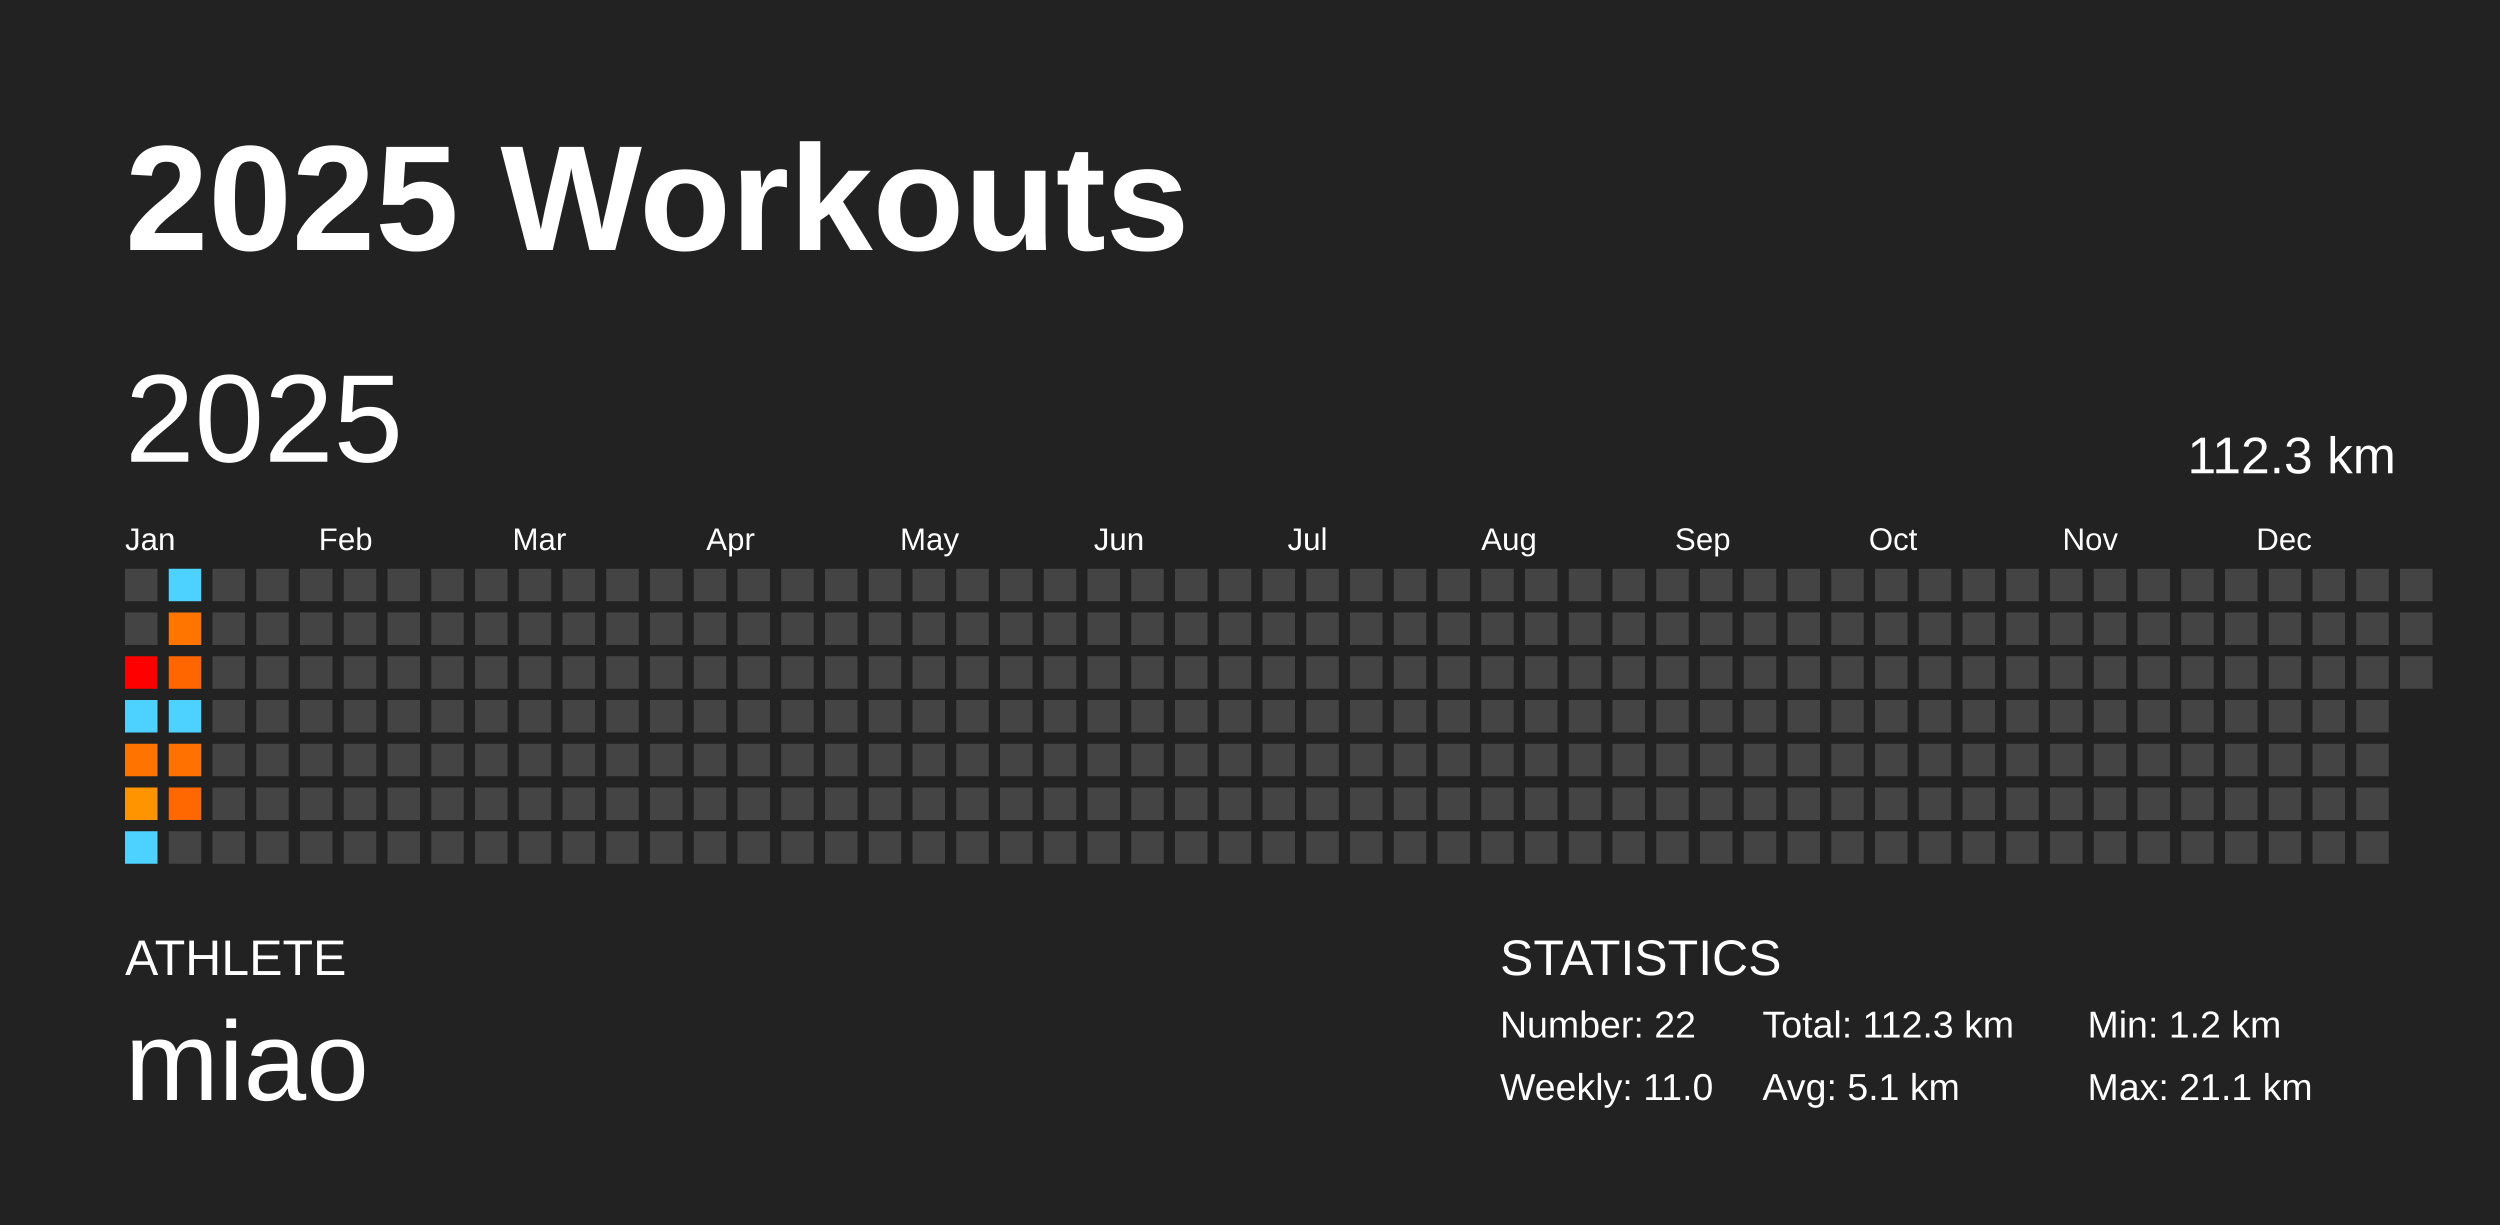
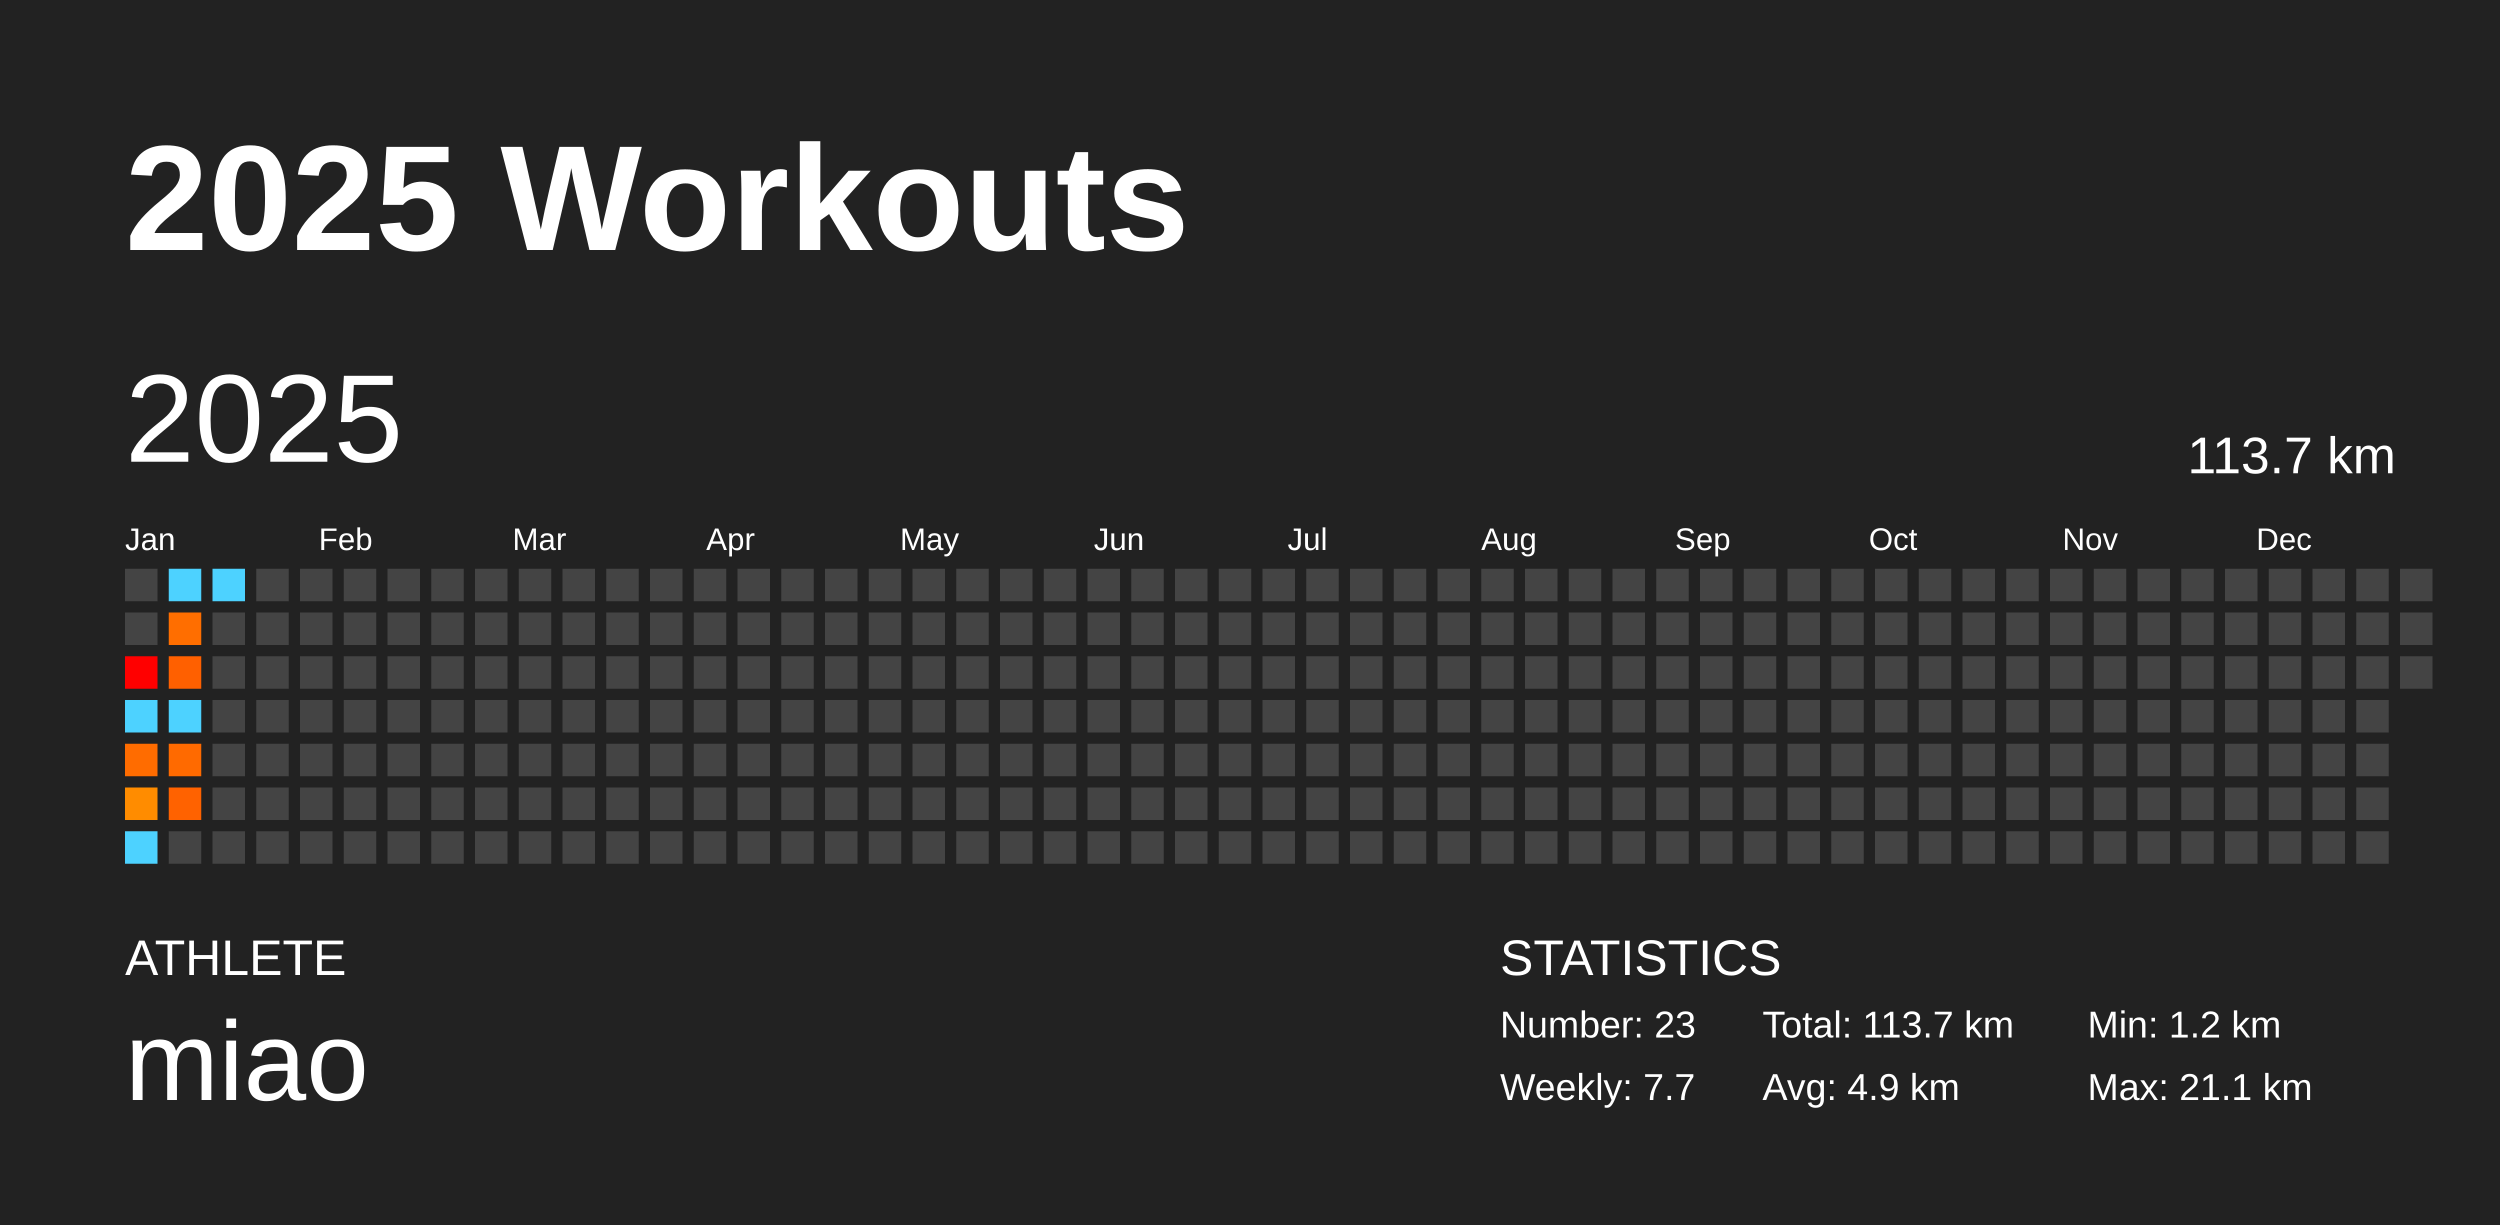
<svg xmlns="http://www.w3.org/2000/svg" baseProfile="full" height="98mm" version="1.1" viewBox="0,0,200,98" width="200mm">
  <defs />
  <rect fill="#222222" height="98" width="200" x="0" y="0" />
  <text fill="#FFFFFF" style="font-size:12px; font-family:Arial; font-weight:bold;" x="10" y="20">2025 Workouts</text>
  <text fill="#FFFFFF" style="font-size:4px; font-family:Arial" x="10" y="78">ATHLETE</text>
  <text fill="#FFFFFF" style="font-size:9px; font-family:Arial" x="10" y="88">miao</text>
  <text fill="#FFFFFF" style="font-size:4px; font-family:Arial" x="120" y="78">STATISTICS</text>
-   <text fill="#FFFFFF" style="font-size:3px; font-family:Arial" x="120" y="83">Number: 22</text>
-   <text fill="#FFFFFF" style="font-size:3px; font-family:Arial" x="120" y="88">Weekly: 11.0</text>
-   <text fill="#FFFFFF" style="font-size:3px; font-family:Arial" x="141" y="83">Total: 112.3 km</text>
-   <text fill="#FFFFFF" style="font-size:3px; font-family:Arial" x="141" y="88">Avg: 5.1 km</text>
+   <text fill="#FFFFFF" style="font-size:3px; font-family:Arial" x="120" y="83">Number: 23</text>
+   <text fill="#FFFFFF" style="font-size:3px; font-family:Arial" x="120" y="88">Weekly: 7.7</text>
+   <text fill="#FFFFFF" style="font-size:3px; font-family:Arial" x="141" y="83">Total: 113.7 km</text>
+   <text fill="#FFFFFF" style="font-size:3px; font-family:Arial" x="141" y="88">Avg: 4.9 km</text>
  <text fill="#FFFFFF" style="font-size:3px; font-family:Arial" x="167" y="83">Min: 1.2 km</text>
  <text fill="#FFFFFF" style="font-size:3px; font-family:Arial" x="167" y="88">Max: 21.1 km</text>
  <text dominant-baseline="hanging" fill="#FFFFFF" style="font-size:10.0px; font-family:Arial;" x="10" y="30">2025</text>
-   <text dominant-baseline="hanging" fill="#FFFFFF" style="font-size:4.125px; font-family:Arial;" x="175" y="35">112.3 km</text>
+   <text dominant-baseline="hanging" fill="#FFFFFF" style="font-size:4.125px; font-family:Arial;" x="175" y="35">113.7 km</text>
  <text fill="#FFFFFF" style="font-size:2.5px; font-family:Arial" x="10.0" y="44">Jan</text>
  <text fill="#FFFFFF" style="font-size:2.5px; font-family:Arial" x="25.5" y="44">Feb</text>
  <text fill="#FFFFFF" style="font-size:2.5px; font-family:Arial" x="41.0" y="44">Mar</text>
  <text fill="#FFFFFF" style="font-size:2.5px; font-family:Arial" x="56.5" y="44">Apr</text>
  <text fill="#FFFFFF" style="font-size:2.5px; font-family:Arial" x="72.0" y="44">May</text>
  <text fill="#FFFFFF" style="font-size:2.5px; font-family:Arial" x="87.5" y="44">Jun</text>
  <text fill="#FFFFFF" style="font-size:2.5px; font-family:Arial" x="103.0" y="44">Jul</text>
  <text fill="#FFFFFF" style="font-size:2.5px; font-family:Arial" x="118.5" y="44">Aug</text>
  <text fill="#FFFFFF" style="font-size:2.5px; font-family:Arial" x="134.0" y="44">Sep</text>
  <text fill="#FFFFFF" style="font-size:2.5px; font-family:Arial" x="149.5" y="44">Oct</text>
  <text fill="#FFFFFF" style="font-size:2.5px; font-family:Arial" x="165.0" y="44">Nov</text>
  <text fill="#FFFFFF" style="font-size:2.5px; font-family:Arial" x="180.5" y="44">Dec</text>
  <rect fill="#444444" height="2.6" width="2.6" x="10.0" y="45.5" />
  <rect fill="#444444" height="2.6" width="2.6" x="10.0" y="49.0" />
  <rect fill="red" height="2.6" width="2.6" x="10.0" y="52.5" />
  <rect fill="#4dd2ff" height="2.6" width="2.6" x="10.0" y="56.0" />
-   <rect fill="#ff7300" height="2.6" width="2.6" x="10.0" y="59.5" />
-   <rect fill="#ff9400" height="2.6" width="2.6" x="10.0" y="63.0" />
+   <rect fill="#ff6c00" height="2.6" width="2.6" x="10.0" y="59.5" />
+   <rect fill="#ff8c00" height="2.6" width="2.6" x="10.0" y="63.0" />
  <rect fill="#4dd2ff" height="2.6" width="2.6" x="10.0" y="66.5" />
  <rect fill="#4dd2ff" height="2.6" width="2.6" x="13.5" y="45.5" />
-   <rect fill="#ff7500" height="2.6" width="2.6" x="13.5" y="49.0" />
-   <rect fill="#ff6600" height="2.6" width="2.6" x="13.5" y="52.5" />
+   <rect fill="#ff6e00" height="2.6" width="2.6" x="13.5" y="49.0" />
+   <rect fill="#ff6000" height="2.6" width="2.6" x="13.5" y="52.5" />
  <rect fill="#4dd2ff" height="2.6" width="2.6" x="13.5" y="56.0" />
-   <rect fill="#ff7100" height="2.6" width="2.6" x="13.5" y="59.5" />
-   <rect fill="#ff6800" height="2.6" width="2.6" x="13.5" y="63.0" />
+   <rect fill="#ff6a00" height="2.6" width="2.6" x="13.5" y="59.5" />
+   <rect fill="#ff6200" height="2.6" width="2.6" x="13.5" y="63.0" />
  <rect fill="#444444" height="2.6" width="2.6" x="13.5" y="66.5" />
-   <rect fill="#444444" height="2.6" width="2.6" x="17.0" y="45.5" />
+   <rect fill="#4dd2ff" height="2.6" width="2.6" x="17.0" y="45.5" />
  <rect fill="#444444" height="2.6" width="2.6" x="17.0" y="49.0" />
  <rect fill="#444444" height="2.6" width="2.6" x="17.0" y="52.5" />
  <rect fill="#444444" height="2.6" width="2.6" x="17.0" y="56.0" />
  <rect fill="#444444" height="2.6" width="2.6" x="17.0" y="59.5" />
  <rect fill="#444444" height="2.6" width="2.6" x="17.0" y="63.0" />
  <rect fill="#444444" height="2.6" width="2.6" x="17.0" y="66.5" />
  <rect fill="#444444" height="2.6" width="2.6" x="20.5" y="45.5" />
  <rect fill="#444444" height="2.6" width="2.6" x="20.5" y="49.0" />
  <rect fill="#444444" height="2.6" width="2.6" x="20.5" y="52.5" />
  <rect fill="#444444" height="2.6" width="2.6" x="20.5" y="56.0" />
  <rect fill="#444444" height="2.6" width="2.6" x="20.5" y="59.5" />
  <rect fill="#444444" height="2.6" width="2.6" x="20.5" y="63.0" />
  <rect fill="#444444" height="2.6" width="2.6" x="20.5" y="66.5" />
  <rect fill="#444444" height="2.6" width="2.6" x="24.0" y="45.5" />
  <rect fill="#444444" height="2.6" width="2.6" x="24.0" y="49.0" />
  <rect fill="#444444" height="2.6" width="2.6" x="24.0" y="52.5" />
  <rect fill="#444444" height="2.6" width="2.6" x="24.0" y="56.0" />
  <rect fill="#444444" height="2.6" width="2.6" x="24.0" y="59.5" />
  <rect fill="#444444" height="2.6" width="2.6" x="24.0" y="63.0" />
  <rect fill="#444444" height="2.6" width="2.6" x="24.0" y="66.5" />
  <rect fill="#444444" height="2.6" width="2.6" x="27.5" y="45.5" />
  <rect fill="#444444" height="2.6" width="2.6" x="27.5" y="49.0" />
  <rect fill="#444444" height="2.6" width="2.6" x="27.5" y="52.5" />
  <rect fill="#444444" height="2.6" width="2.6" x="27.5" y="56.0" />
  <rect fill="#444444" height="2.6" width="2.6" x="27.5" y="59.5" />
  <rect fill="#444444" height="2.6" width="2.6" x="27.5" y="63.0" />
  <rect fill="#444444" height="2.6" width="2.6" x="27.5" y="66.5" />
  <rect fill="#444444" height="2.6" width="2.6" x="31.0" y="45.5" />
  <rect fill="#444444" height="2.6" width="2.6" x="31.0" y="49.0" />
  <rect fill="#444444" height="2.6" width="2.6" x="31.0" y="52.5" />
  <rect fill="#444444" height="2.6" width="2.6" x="31.0" y="56.0" />
  <rect fill="#444444" height="2.6" width="2.6" x="31.0" y="59.5" />
  <rect fill="#444444" height="2.6" width="2.6" x="31.0" y="63.0" />
  <rect fill="#444444" height="2.6" width="2.6" x="31.0" y="66.5" />
  <rect fill="#444444" height="2.6" width="2.6" x="34.5" y="45.5" />
  <rect fill="#444444" height="2.6" width="2.6" x="34.5" y="49.0" />
  <rect fill="#444444" height="2.6" width="2.6" x="34.5" y="52.5" />
  <rect fill="#444444" height="2.6" width="2.6" x="34.5" y="56.0" />
  <rect fill="#444444" height="2.6" width="2.6" x="34.5" y="59.5" />
  <rect fill="#444444" height="2.6" width="2.6" x="34.5" y="63.0" />
  <rect fill="#444444" height="2.6" width="2.6" x="34.5" y="66.5" />
  <rect fill="#444444" height="2.6" width="2.6" x="38.0" y="45.5" />
  <rect fill="#444444" height="2.6" width="2.6" x="38.0" y="49.0" />
  <rect fill="#444444" height="2.6" width="2.6" x="38.0" y="52.5" />
  <rect fill="#444444" height="2.6" width="2.6" x="38.0" y="56.0" />
  <rect fill="#444444" height="2.6" width="2.6" x="38.0" y="59.5" />
  <rect fill="#444444" height="2.6" width="2.6" x="38.0" y="63.0" />
  <rect fill="#444444" height="2.6" width="2.6" x="38.0" y="66.5" />
  <rect fill="#444444" height="2.6" width="2.6" x="41.5" y="45.5" />
  <rect fill="#444444" height="2.6" width="2.6" x="41.5" y="49.0" />
  <rect fill="#444444" height="2.6" width="2.6" x="41.5" y="52.5" />
  <rect fill="#444444" height="2.6" width="2.6" x="41.5" y="56.0" />
  <rect fill="#444444" height="2.6" width="2.6" x="41.5" y="59.5" />
  <rect fill="#444444" height="2.6" width="2.6" x="41.5" y="63.0" />
  <rect fill="#444444" height="2.6" width="2.6" x="41.5" y="66.5" />
  <rect fill="#444444" height="2.6" width="2.6" x="45.0" y="45.5" />
  <rect fill="#444444" height="2.6" width="2.6" x="45.0" y="49.0" />
  <rect fill="#444444" height="2.6" width="2.6" x="45.0" y="52.5" />
  <rect fill="#444444" height="2.6" width="2.6" x="45.0" y="56.0" />
  <rect fill="#444444" height="2.6" width="2.6" x="45.0" y="59.5" />
  <rect fill="#444444" height="2.6" width="2.6" x="45.0" y="63.0" />
  <rect fill="#444444" height="2.6" width="2.6" x="45.0" y="66.5" />
  <rect fill="#444444" height="2.6" width="2.6" x="48.5" y="45.5" />
  <rect fill="#444444" height="2.6" width="2.6" x="48.5" y="49.0" />
  <rect fill="#444444" height="2.6" width="2.6" x="48.5" y="52.5" />
  <rect fill="#444444" height="2.6" width="2.6" x="48.5" y="56.0" />
  <rect fill="#444444" height="2.6" width="2.6" x="48.5" y="59.5" />
  <rect fill="#444444" height="2.6" width="2.6" x="48.5" y="63.0" />
  <rect fill="#444444" height="2.6" width="2.6" x="48.5" y="66.5" />
  <rect fill="#444444" height="2.6" width="2.6" x="52.0" y="45.5" />
  <rect fill="#444444" height="2.6" width="2.6" x="52.0" y="49.0" />
  <rect fill="#444444" height="2.6" width="2.6" x="52.0" y="52.5" />
  <rect fill="#444444" height="2.6" width="2.6" x="52.0" y="56.0" />
  <rect fill="#444444" height="2.6" width="2.6" x="52.0" y="59.5" />
  <rect fill="#444444" height="2.6" width="2.6" x="52.0" y="63.0" />
  <rect fill="#444444" height="2.6" width="2.6" x="52.0" y="66.5" />
  <rect fill="#444444" height="2.6" width="2.6" x="55.5" y="45.5" />
  <rect fill="#444444" height="2.6" width="2.6" x="55.5" y="49.0" />
  <rect fill="#444444" height="2.6" width="2.6" x="55.5" y="52.5" />
  <rect fill="#444444" height="2.6" width="2.6" x="55.5" y="56.0" />
  <rect fill="#444444" height="2.6" width="2.6" x="55.5" y="59.5" />
  <rect fill="#444444" height="2.6" width="2.6" x="55.5" y="63.0" />
  <rect fill="#444444" height="2.6" width="2.6" x="55.5" y="66.5" />
  <rect fill="#444444" height="2.6" width="2.6" x="59.0" y="45.5" />
  <rect fill="#444444" height="2.6" width="2.6" x="59.0" y="49.0" />
  <rect fill="#444444" height="2.6" width="2.6" x="59.0" y="52.5" />
  <rect fill="#444444" height="2.6" width="2.6" x="59.0" y="56.0" />
  <rect fill="#444444" height="2.6" width="2.6" x="59.0" y="59.5" />
  <rect fill="#444444" height="2.6" width="2.6" x="59.0" y="63.0" />
  <rect fill="#444444" height="2.6" width="2.6" x="59.0" y="66.5" />
  <rect fill="#444444" height="2.6" width="2.6" x="62.5" y="45.5" />
  <rect fill="#444444" height="2.6" width="2.6" x="62.5" y="49.0" />
  <rect fill="#444444" height="2.6" width="2.6" x="62.5" y="52.5" />
  <rect fill="#444444" height="2.6" width="2.6" x="62.5" y="56.0" />
  <rect fill="#444444" height="2.6" width="2.6" x="62.5" y="59.5" />
  <rect fill="#444444" height="2.6" width="2.6" x="62.5" y="63.0" />
  <rect fill="#444444" height="2.6" width="2.6" x="62.5" y="66.5" />
  <rect fill="#444444" height="2.6" width="2.6" x="66.0" y="45.5" />
  <rect fill="#444444" height="2.6" width="2.6" x="66.0" y="49.0" />
  <rect fill="#444444" height="2.6" width="2.6" x="66.0" y="52.5" />
  <rect fill="#444444" height="2.6" width="2.6" x="66.0" y="56.0" />
  <rect fill="#444444" height="2.6" width="2.6" x="66.0" y="59.5" />
  <rect fill="#444444" height="2.6" width="2.6" x="66.0" y="63.0" />
  <rect fill="#444444" height="2.6" width="2.6" x="66.0" y="66.5" />
  <rect fill="#444444" height="2.6" width="2.6" x="69.5" y="45.5" />
  <rect fill="#444444" height="2.6" width="2.6" x="69.5" y="49.0" />
  <rect fill="#444444" height="2.6" width="2.6" x="69.5" y="52.5" />
  <rect fill="#444444" height="2.6" width="2.6" x="69.5" y="56.0" />
  <rect fill="#444444" height="2.6" width="2.6" x="69.5" y="59.5" />
  <rect fill="#444444" height="2.6" width="2.6" x="69.5" y="63.0" />
  <rect fill="#444444" height="2.6" width="2.6" x="69.5" y="66.5" />
  <rect fill="#444444" height="2.6" width="2.6" x="73.0" y="45.5" />
  <rect fill="#444444" height="2.6" width="2.6" x="73.0" y="49.0" />
  <rect fill="#444444" height="2.6" width="2.6" x="73.0" y="52.5" />
  <rect fill="#444444" height="2.6" width="2.6" x="73.0" y="56.0" />
  <rect fill="#444444" height="2.6" width="2.6" x="73.0" y="59.5" />
  <rect fill="#444444" height="2.6" width="2.6" x="73.0" y="63.0" />
  <rect fill="#444444" height="2.6" width="2.6" x="73.0" y="66.5" />
  <rect fill="#444444" height="2.6" width="2.6" x="76.5" y="45.5" />
  <rect fill="#444444" height="2.6" width="2.6" x="76.5" y="49.0" />
  <rect fill="#444444" height="2.6" width="2.6" x="76.5" y="52.5" />
  <rect fill="#444444" height="2.6" width="2.6" x="76.5" y="56.0" />
  <rect fill="#444444" height="2.6" width="2.6" x="76.5" y="59.5" />
  <rect fill="#444444" height="2.6" width="2.6" x="76.5" y="63.0" />
  <rect fill="#444444" height="2.6" width="2.6" x="76.5" y="66.5" />
  <rect fill="#444444" height="2.6" width="2.6" x="80.0" y="45.5" />
  <rect fill="#444444" height="2.6" width="2.6" x="80.0" y="49.0" />
  <rect fill="#444444" height="2.6" width="2.6" x="80.0" y="52.5" />
  <rect fill="#444444" height="2.6" width="2.6" x="80.0" y="56.0" />
  <rect fill="#444444" height="2.6" width="2.6" x="80.0" y="59.5" />
  <rect fill="#444444" height="2.6" width="2.6" x="80.0" y="63.0" />
  <rect fill="#444444" height="2.6" width="2.6" x="80.0" y="66.5" />
  <rect fill="#444444" height="2.6" width="2.6" x="83.5" y="45.5" />
  <rect fill="#444444" height="2.6" width="2.6" x="83.5" y="49.0" />
  <rect fill="#444444" height="2.6" width="2.6" x="83.5" y="52.5" />
  <rect fill="#444444" height="2.6" width="2.6" x="83.5" y="56.0" />
  <rect fill="#444444" height="2.6" width="2.6" x="83.5" y="59.5" />
  <rect fill="#444444" height="2.6" width="2.6" x="83.5" y="63.0" />
  <rect fill="#444444" height="2.6" width="2.6" x="83.5" y="66.5" />
  <rect fill="#444444" height="2.6" width="2.6" x="87.0" y="45.5" />
  <rect fill="#444444" height="2.6" width="2.6" x="87.0" y="49.0" />
  <rect fill="#444444" height="2.6" width="2.6" x="87.0" y="52.5" />
  <rect fill="#444444" height="2.6" width="2.6" x="87.0" y="56.0" />
  <rect fill="#444444" height="2.6" width="2.6" x="87.0" y="59.5" />
  <rect fill="#444444" height="2.6" width="2.6" x="87.0" y="63.0" />
  <rect fill="#444444" height="2.6" width="2.6" x="87.0" y="66.5" />
  <rect fill="#444444" height="2.6" width="2.6" x="90.5" y="45.5" />
  <rect fill="#444444" height="2.6" width="2.6" x="90.5" y="49.0" />
  <rect fill="#444444" height="2.6" width="2.6" x="90.5" y="52.5" />
  <rect fill="#444444" height="2.6" width="2.6" x="90.5" y="56.0" />
  <rect fill="#444444" height="2.6" width="2.6" x="90.5" y="59.5" />
  <rect fill="#444444" height="2.6" width="2.6" x="90.5" y="63.0" />
  <rect fill="#444444" height="2.6" width="2.6" x="90.5" y="66.5" />
  <rect fill="#444444" height="2.6" width="2.6" x="94.0" y="45.5" />
  <rect fill="#444444" height="2.6" width="2.6" x="94.0" y="49.0" />
  <rect fill="#444444" height="2.6" width="2.6" x="94.0" y="52.5" />
  <rect fill="#444444" height="2.6" width="2.6" x="94.0" y="56.0" />
  <rect fill="#444444" height="2.6" width="2.6" x="94.0" y="59.5" />
  <rect fill="#444444" height="2.6" width="2.6" x="94.0" y="63.0" />
  <rect fill="#444444" height="2.6" width="2.6" x="94.0" y="66.5" />
  <rect fill="#444444" height="2.6" width="2.6" x="97.5" y="45.5" />
  <rect fill="#444444" height="2.6" width="2.6" x="97.5" y="49.0" />
  <rect fill="#444444" height="2.6" width="2.6" x="97.5" y="52.5" />
  <rect fill="#444444" height="2.6" width="2.6" x="97.5" y="56.0" />
  <rect fill="#444444" height="2.6" width="2.6" x="97.5" y="59.5" />
  <rect fill="#444444" height="2.6" width="2.6" x="97.5" y="63.0" />
  <rect fill="#444444" height="2.6" width="2.6" x="97.5" y="66.5" />
  <rect fill="#444444" height="2.6" width="2.6" x="101.0" y="45.5" />
  <rect fill="#444444" height="2.6" width="2.6" x="101.0" y="49.0" />
  <rect fill="#444444" height="2.6" width="2.6" x="101.0" y="52.5" />
  <rect fill="#444444" height="2.6" width="2.6" x="101.0" y="56.0" />
  <rect fill="#444444" height="2.6" width="2.6" x="101.0" y="59.5" />
  <rect fill="#444444" height="2.6" width="2.6" x="101.0" y="63.0" />
  <rect fill="#444444" height="2.6" width="2.6" x="101.0" y="66.5" />
  <rect fill="#444444" height="2.6" width="2.6" x="104.5" y="45.5" />
  <rect fill="#444444" height="2.6" width="2.6" x="104.5" y="49.0" />
  <rect fill="#444444" height="2.6" width="2.6" x="104.5" y="52.5" />
  <rect fill="#444444" height="2.6" width="2.6" x="104.5" y="56.0" />
  <rect fill="#444444" height="2.6" width="2.6" x="104.5" y="59.5" />
  <rect fill="#444444" height="2.6" width="2.6" x="104.5" y="63.0" />
  <rect fill="#444444" height="2.6" width="2.6" x="104.5" y="66.5" />
  <rect fill="#444444" height="2.6" width="2.6" x="108.0" y="45.5" />
  <rect fill="#444444" height="2.6" width="2.6" x="108.0" y="49.0" />
  <rect fill="#444444" height="2.6" width="2.6" x="108.0" y="52.5" />
  <rect fill="#444444" height="2.6" width="2.6" x="108.0" y="56.0" />
  <rect fill="#444444" height="2.6" width="2.6" x="108.0" y="59.5" />
  <rect fill="#444444" height="2.6" width="2.6" x="108.0" y="63.0" />
  <rect fill="#444444" height="2.6" width="2.6" x="108.0" y="66.5" />
  <rect fill="#444444" height="2.6" width="2.6" x="111.5" y="45.5" />
  <rect fill="#444444" height="2.6" width="2.6" x="111.5" y="49.0" />
  <rect fill="#444444" height="2.6" width="2.6" x="111.5" y="52.5" />
  <rect fill="#444444" height="2.6" width="2.6" x="111.5" y="56.0" />
  <rect fill="#444444" height="2.6" width="2.6" x="111.5" y="59.5" />
  <rect fill="#444444" height="2.6" width="2.6" x="111.5" y="63.0" />
  <rect fill="#444444" height="2.6" width="2.6" x="111.5" y="66.5" />
  <rect fill="#444444" height="2.6" width="2.6" x="115.0" y="45.5" />
  <rect fill="#444444" height="2.6" width="2.6" x="115.0" y="49.0" />
  <rect fill="#444444" height="2.6" width="2.6" x="115.0" y="52.5" />
  <rect fill="#444444" height="2.6" width="2.6" x="115.0" y="56.0" />
  <rect fill="#444444" height="2.6" width="2.6" x="115.0" y="59.5" />
  <rect fill="#444444" height="2.6" width="2.6" x="115.0" y="63.0" />
  <rect fill="#444444" height="2.6" width="2.6" x="115.0" y="66.5" />
  <rect fill="#444444" height="2.6" width="2.6" x="118.5" y="45.5" />
  <rect fill="#444444" height="2.6" width="2.6" x="118.5" y="49.0" />
  <rect fill="#444444" height="2.6" width="2.6" x="118.5" y="52.5" />
  <rect fill="#444444" height="2.6" width="2.6" x="118.5" y="56.0" />
  <rect fill="#444444" height="2.6" width="2.6" x="118.5" y="59.5" />
  <rect fill="#444444" height="2.6" width="2.6" x="118.5" y="63.0" />
  <rect fill="#444444" height="2.6" width="2.6" x="118.5" y="66.5" />
  <rect fill="#444444" height="2.6" width="2.6" x="122.0" y="45.5" />
  <rect fill="#444444" height="2.6" width="2.6" x="122.0" y="49.0" />
  <rect fill="#444444" height="2.6" width="2.6" x="122.0" y="52.5" />
  <rect fill="#444444" height="2.6" width="2.6" x="122.0" y="56.0" />
  <rect fill="#444444" height="2.6" width="2.6" x="122.0" y="59.5" />
  <rect fill="#444444" height="2.6" width="2.6" x="122.0" y="63.0" />
  <rect fill="#444444" height="2.6" width="2.6" x="122.0" y="66.5" />
  <rect fill="#444444" height="2.6" width="2.6" x="125.5" y="45.5" />
  <rect fill="#444444" height="2.6" width="2.6" x="125.5" y="49.0" />
  <rect fill="#444444" height="2.6" width="2.6" x="125.5" y="52.5" />
  <rect fill="#444444" height="2.6" width="2.6" x="125.5" y="56.0" />
  <rect fill="#444444" height="2.6" width="2.6" x="125.5" y="59.5" />
  <rect fill="#444444" height="2.6" width="2.6" x="125.5" y="63.0" />
  <rect fill="#444444" height="2.6" width="2.6" x="125.5" y="66.5" />
  <rect fill="#444444" height="2.6" width="2.6" x="129.0" y="45.5" />
  <rect fill="#444444" height="2.6" width="2.6" x="129.0" y="49.0" />
  <rect fill="#444444" height="2.6" width="2.6" x="129.0" y="52.5" />
  <rect fill="#444444" height="2.6" width="2.6" x="129.0" y="56.0" />
  <rect fill="#444444" height="2.6" width="2.6" x="129.0" y="59.5" />
  <rect fill="#444444" height="2.6" width="2.6" x="129.0" y="63.0" />
  <rect fill="#444444" height="2.6" width="2.6" x="129.0" y="66.5" />
  <rect fill="#444444" height="2.6" width="2.6" x="132.5" y="45.5" />
  <rect fill="#444444" height="2.6" width="2.6" x="132.5" y="49.0" />
  <rect fill="#444444" height="2.6" width="2.6" x="132.5" y="52.5" />
  <rect fill="#444444" height="2.6" width="2.6" x="132.5" y="56.0" />
  <rect fill="#444444" height="2.6" width="2.6" x="132.5" y="59.5" />
  <rect fill="#444444" height="2.6" width="2.6" x="132.5" y="63.0" />
  <rect fill="#444444" height="2.6" width="2.6" x="132.5" y="66.5" />
  <rect fill="#444444" height="2.6" width="2.6" x="136.0" y="45.5" />
  <rect fill="#444444" height="2.6" width="2.6" x="136.0" y="49.0" />
  <rect fill="#444444" height="2.6" width="2.6" x="136.0" y="52.5" />
  <rect fill="#444444" height="2.6" width="2.6" x="136.0" y="56.0" />
  <rect fill="#444444" height="2.6" width="2.6" x="136.0" y="59.5" />
  <rect fill="#444444" height="2.6" width="2.6" x="136.0" y="63.0" />
  <rect fill="#444444" height="2.6" width="2.6" x="136.0" y="66.5" />
  <rect fill="#444444" height="2.6" width="2.6" x="139.5" y="45.5" />
  <rect fill="#444444" height="2.6" width="2.6" x="139.5" y="49.0" />
  <rect fill="#444444" height="2.6" width="2.6" x="139.5" y="52.5" />
  <rect fill="#444444" height="2.6" width="2.6" x="139.5" y="56.0" />
  <rect fill="#444444" height="2.6" width="2.6" x="139.5" y="59.5" />
  <rect fill="#444444" height="2.6" width="2.6" x="139.5" y="63.0" />
  <rect fill="#444444" height="2.6" width="2.6" x="139.5" y="66.5" />
  <rect fill="#444444" height="2.6" width="2.6" x="143.0" y="45.5" />
  <rect fill="#444444" height="2.6" width="2.6" x="143.0" y="49.0" />
  <rect fill="#444444" height="2.6" width="2.6" x="143.0" y="52.5" />
  <rect fill="#444444" height="2.6" width="2.6" x="143.0" y="56.0" />
  <rect fill="#444444" height="2.6" width="2.6" x="143.0" y="59.5" />
  <rect fill="#444444" height="2.6" width="2.6" x="143.0" y="63.0" />
  <rect fill="#444444" height="2.6" width="2.6" x="143.0" y="66.5" />
  <rect fill="#444444" height="2.6" width="2.6" x="146.5" y="45.5" />
  <rect fill="#444444" height="2.6" width="2.6" x="146.5" y="49.0" />
  <rect fill="#444444" height="2.6" width="2.6" x="146.5" y="52.5" />
  <rect fill="#444444" height="2.6" width="2.6" x="146.5" y="56.0" />
  <rect fill="#444444" height="2.6" width="2.6" x="146.5" y="59.5" />
  <rect fill="#444444" height="2.6" width="2.6" x="146.5" y="63.0" />
  <rect fill="#444444" height="2.6" width="2.6" x="146.5" y="66.5" />
  <rect fill="#444444" height="2.6" width="2.6" x="150.0" y="45.5" />
  <rect fill="#444444" height="2.6" width="2.6" x="150.0" y="49.0" />
  <rect fill="#444444" height="2.6" width="2.6" x="150.0" y="52.5" />
  <rect fill="#444444" height="2.6" width="2.6" x="150.0" y="56.0" />
  <rect fill="#444444" height="2.6" width="2.6" x="150.0" y="59.5" />
  <rect fill="#444444" height="2.6" width="2.6" x="150.0" y="63.0" />
  <rect fill="#444444" height="2.6" width="2.6" x="150.0" y="66.5" />
  <rect fill="#444444" height="2.6" width="2.6" x="153.5" y="45.5" />
  <rect fill="#444444" height="2.6" width="2.6" x="153.5" y="49.0" />
  <rect fill="#444444" height="2.6" width="2.6" x="153.5" y="52.5" />
  <rect fill="#444444" height="2.6" width="2.6" x="153.5" y="56.0" />
  <rect fill="#444444" height="2.6" width="2.6" x="153.5" y="59.5" />
  <rect fill="#444444" height="2.6" width="2.6" x="153.5" y="63.0" />
  <rect fill="#444444" height="2.6" width="2.6" x="153.5" y="66.5" />
  <rect fill="#444444" height="2.6" width="2.6" x="157.0" y="45.5" />
  <rect fill="#444444" height="2.6" width="2.6" x="157.0" y="49.0" />
  <rect fill="#444444" height="2.6" width="2.6" x="157.0" y="52.5" />
  <rect fill="#444444" height="2.6" width="2.6" x="157.0" y="56.0" />
  <rect fill="#444444" height="2.6" width="2.6" x="157.0" y="59.5" />
  <rect fill="#444444" height="2.6" width="2.6" x="157.0" y="63.0" />
  <rect fill="#444444" height="2.6" width="2.6" x="157.0" y="66.5" />
  <rect fill="#444444" height="2.6" width="2.6" x="160.5" y="45.5" />
  <rect fill="#444444" height="2.6" width="2.6" x="160.5" y="49.0" />
  <rect fill="#444444" height="2.6" width="2.6" x="160.5" y="52.5" />
  <rect fill="#444444" height="2.6" width="2.6" x="160.5" y="56.0" />
  <rect fill="#444444" height="2.6" width="2.6" x="160.5" y="59.5" />
  <rect fill="#444444" height="2.6" width="2.6" x="160.5" y="63.0" />
  <rect fill="#444444" height="2.6" width="2.6" x="160.5" y="66.5" />
  <rect fill="#444444" height="2.6" width="2.6" x="164.0" y="45.5" />
  <rect fill="#444444" height="2.6" width="2.6" x="164.0" y="49.0" />
  <rect fill="#444444" height="2.6" width="2.6" x="164.0" y="52.5" />
  <rect fill="#444444" height="2.6" width="2.6" x="164.0" y="56.0" />
  <rect fill="#444444" height="2.6" width="2.6" x="164.0" y="59.5" />
  <rect fill="#444444" height="2.6" width="2.6" x="164.0" y="63.0" />
  <rect fill="#444444" height="2.6" width="2.6" x="164.0" y="66.5" />
  <rect fill="#444444" height="2.6" width="2.6" x="167.5" y="45.5" />
  <rect fill="#444444" height="2.6" width="2.6" x="167.5" y="49.0" />
  <rect fill="#444444" height="2.6" width="2.6" x="167.5" y="52.5" />
  <rect fill="#444444" height="2.6" width="2.6" x="167.5" y="56.0" />
  <rect fill="#444444" height="2.6" width="2.6" x="167.5" y="59.5" />
  <rect fill="#444444" height="2.6" width="2.6" x="167.5" y="63.0" />
  <rect fill="#444444" height="2.6" width="2.6" x="167.5" y="66.5" />
  <rect fill="#444444" height="2.6" width="2.6" x="171.0" y="45.5" />
  <rect fill="#444444" height="2.6" width="2.6" x="171.0" y="49.0" />
  <rect fill="#444444" height="2.6" width="2.6" x="171.0" y="52.5" />
  <rect fill="#444444" height="2.6" width="2.6" x="171.0" y="56.0" />
  <rect fill="#444444" height="2.6" width="2.6" x="171.0" y="59.5" />
  <rect fill="#444444" height="2.6" width="2.6" x="171.0" y="63.0" />
  <rect fill="#444444" height="2.6" width="2.6" x="171.0" y="66.5" />
  <rect fill="#444444" height="2.6" width="2.6" x="174.5" y="45.5" />
  <rect fill="#444444" height="2.6" width="2.6" x="174.5" y="49.0" />
  <rect fill="#444444" height="2.6" width="2.6" x="174.5" y="52.5" />
  <rect fill="#444444" height="2.6" width="2.6" x="174.5" y="56.0" />
  <rect fill="#444444" height="2.6" width="2.6" x="174.5" y="59.5" />
  <rect fill="#444444" height="2.6" width="2.6" x="174.5" y="63.0" />
  <rect fill="#444444" height="2.6" width="2.6" x="174.5" y="66.5" />
  <rect fill="#444444" height="2.6" width="2.6" x="178.0" y="45.5" />
  <rect fill="#444444" height="2.6" width="2.6" x="178.0" y="49.0" />
  <rect fill="#444444" height="2.6" width="2.6" x="178.0" y="52.5" />
  <rect fill="#444444" height="2.6" width="2.6" x="178.0" y="56.0" />
  <rect fill="#444444" height="2.6" width="2.6" x="178.0" y="59.5" />
  <rect fill="#444444" height="2.6" width="2.6" x="178.0" y="63.0" />
  <rect fill="#444444" height="2.6" width="2.6" x="178.0" y="66.5" />
  <rect fill="#444444" height="2.6" width="2.6" x="181.5" y="45.5" />
  <rect fill="#444444" height="2.6" width="2.6" x="181.5" y="49.0" />
  <rect fill="#444444" height="2.6" width="2.6" x="181.5" y="52.5" />
  <rect fill="#444444" height="2.6" width="2.6" x="181.5" y="56.0" />
  <rect fill="#444444" height="2.6" width="2.6" x="181.5" y="59.5" />
  <rect fill="#444444" height="2.6" width="2.6" x="181.5" y="63.0" />
  <rect fill="#444444" height="2.6" width="2.6" x="181.5" y="66.5" />
  <rect fill="#444444" height="2.6" width="2.6" x="185.0" y="45.5" />
  <rect fill="#444444" height="2.6" width="2.6" x="185.0" y="49.0" />
  <rect fill="#444444" height="2.6" width="2.6" x="185.0" y="52.5" />
  <rect fill="#444444" height="2.6" width="2.6" x="185.0" y="56.0" />
  <rect fill="#444444" height="2.6" width="2.6" x="185.0" y="59.5" />
  <rect fill="#444444" height="2.6" width="2.6" x="185.0" y="63.0" />
  <rect fill="#444444" height="2.6" width="2.6" x="185.0" y="66.5" />
  <rect fill="#444444" height="2.6" width="2.6" x="188.5" y="45.5" />
  <rect fill="#444444" height="2.6" width="2.6" x="188.5" y="49.0" />
  <rect fill="#444444" height="2.6" width="2.6" x="188.5" y="52.5" />
  <rect fill="#444444" height="2.6" width="2.6" x="188.5" y="56.0" />
  <rect fill="#444444" height="2.6" width="2.6" x="188.5" y="59.5" />
  <rect fill="#444444" height="2.6" width="2.6" x="188.5" y="63.0" />
  <rect fill="#444444" height="2.6" width="2.6" x="188.5" y="66.5" />
  <rect fill="#444444" height="2.6" width="2.6" x="192.0" y="45.5" />
  <rect fill="#444444" height="2.6" width="2.6" x="192.0" y="49.0" />
  <rect fill="#444444" height="2.6" width="2.6" x="192.0" y="52.5" />
</svg>
